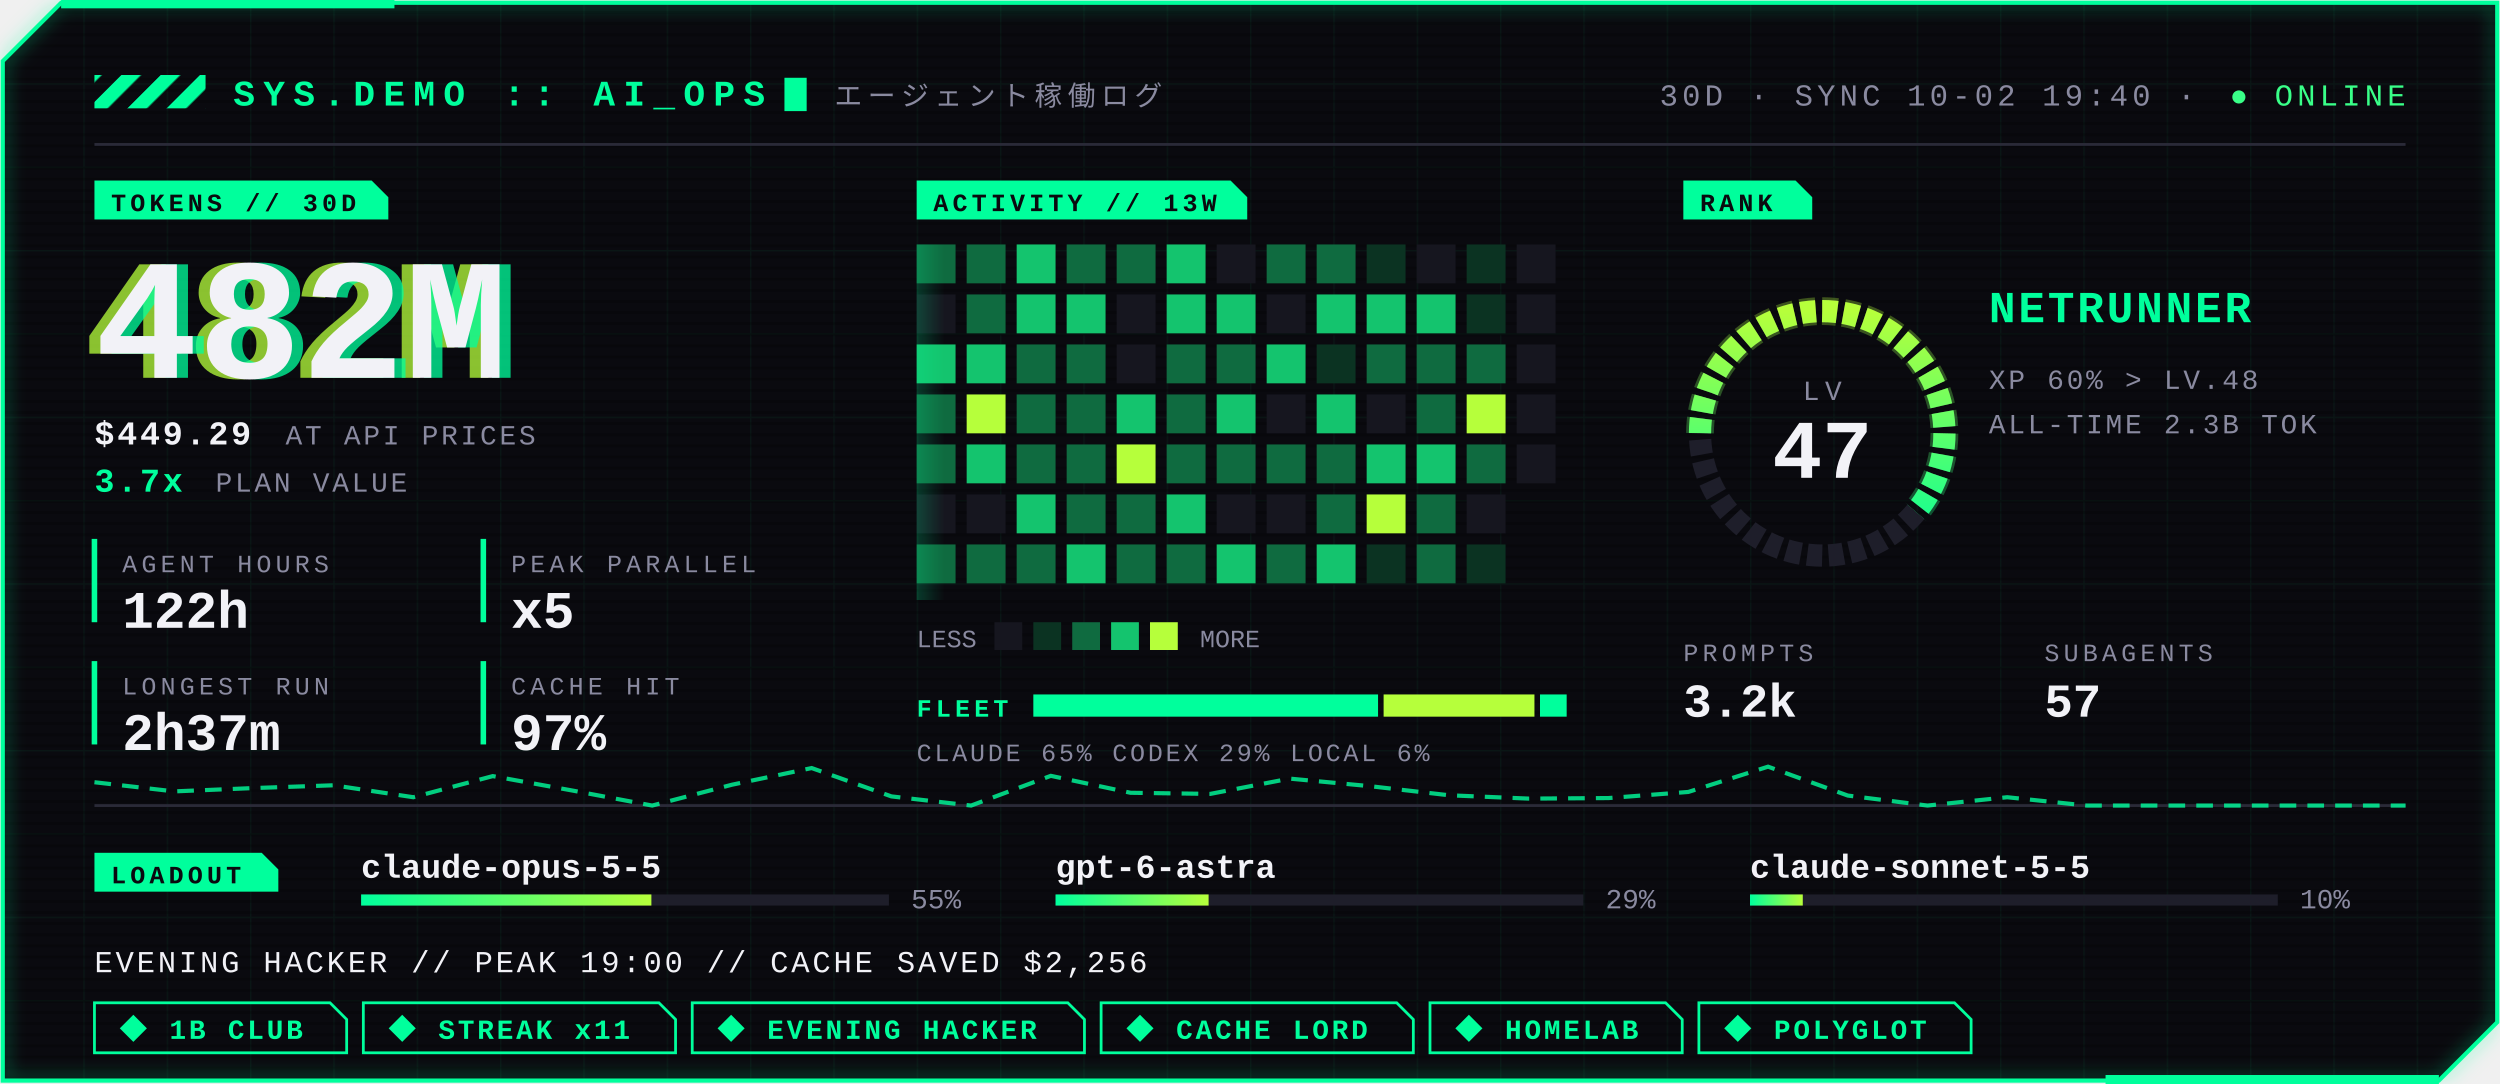
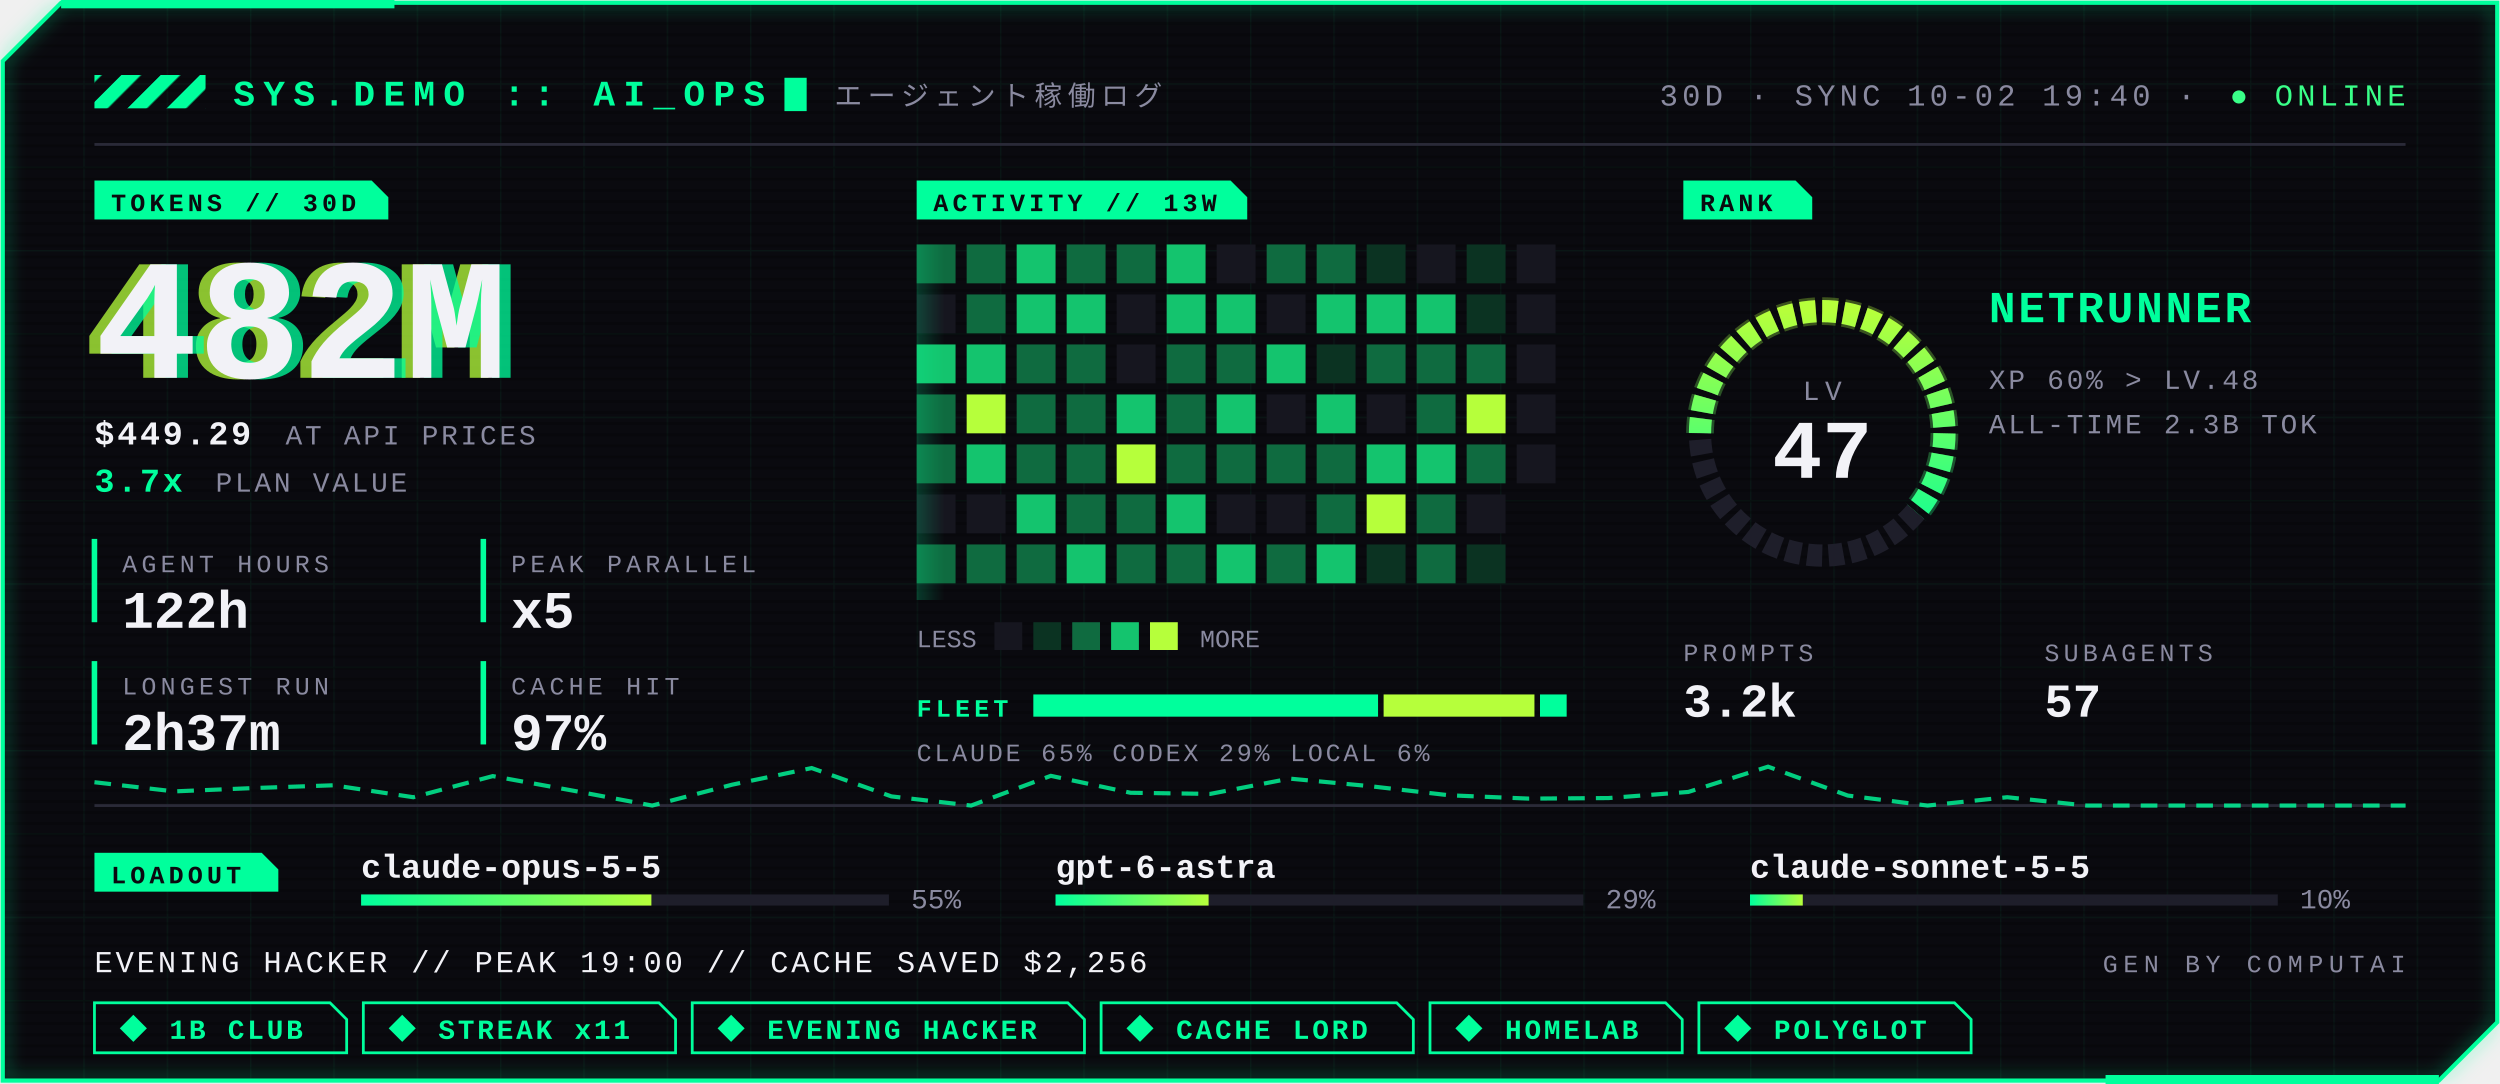
<svg xmlns="http://www.w3.org/2000/svg" width="900" height="390" viewBox="0 0 900 390" role="img" aria-label="SYS.DEMO :: AI_OPS · 30D · 482M tokens · 121.8 agent hours">
  <style>text{font-family:'JetBrains Mono','Fira Code','SF Mono',Menlo,Consolas,'Liberation Mono','Noto Sans Mono CJK TC',monospace}.sc{animation:sc 5s linear infinite}@keyframes sc{to{transform:translateX(250px)}}.rg{animation:rg 3s ease-in-out infinite}@keyframes rg{50%{opacity:.1}}.pl{stroke-dasharray:6 4;animation:pl 2s linear infinite}@keyframes pl{to{stroke-dashoffset:-20}}.on{animation:on 1.6s steps(2) infinite}@keyframes on{50%{opacity:.25}}.cu{animation:cu 1s steps(2) infinite}@keyframes cu{50%{opacity:0}}.g1{animation:g1 3.7s steps(1) infinite}.g2{animation:g2 3.7s steps(1) infinite}@keyframes g1{0%,88%,100%{transform:none}90%{transform:translate(-5px,-2px)}93%{transform:translate(4px,1px)}}@keyframes g2{0%,88%,100%{transform:none}90%{transform:translate(5px,2px)}93%{transform:translate(-3px,-1px)}}@media (prefers-reduced-motion:reduce){.sc,.rg,.pl,.on,.cu,.g1,.g2{animation:none}}</style>
  <defs>
    <linearGradient id="ac" x1="0" x2="1">
      <stop offset="0" stop-color="#00ff9c" />
      <stop offset="1" stop-color="#b6ff3b" />
    </linearGradient>
    <linearGradient id="sw" x1="0" x2="1">
      <stop offset="0" stop-color="#00ff9c" stop-opacity="0" />
      <stop offset=".5" stop-color="#00ff9c" stop-opacity=".4" />
      <stop offset="1" stop-color="#00ff9c" stop-opacity="0" />
    </linearGradient>
    <pattern id="gd" width="30" height="30" patternUnits="userSpaceOnUse">
      <path d="M30 0H0V30" fill="none" stroke="#00ff9c" stroke-opacity=".05" />
    </pattern>
    <pattern id="sl" width="4" height="4" patternUnits="userSpaceOnUse">
      <rect width="4" height="1" fill="#000" opacity=".22" />
    </pattern>
    <pattern id="hz" width="10" height="10" patternUnits="userSpaceOnUse" patternTransform="rotate(45)">
      <rect width="5" height="10" fill="#00ff9c" />
    </pattern>
    <filter id="gw" x="-20%" y="-20%" width="140%" height="140%">
      <feGaussianBlur stdDeviation="3" />
    </filter>
    <clipPath id="hm">
      <rect x="330" y="88" width="236" height="128" />
    </clipPath>
    <clipPath id="fr">
      <path d="M22 1H899 V368 L878 389 H1 V22 Z" />
    </clipPath>
  </defs>
  <path d="M22 1H899 V368 L878 389 H1 V22 Z" fill="#0a0a0f" />
  <g clip-path="url(#fr)">
    <rect width="900" height="390" fill="url(#gd)" />
    <rect width="900" height="390" fill="url(#sl)" />
  </g>
  <path d="M22 1H899 V368 L878 389 H1 V22 Z" fill="none" stroke="#00ff9c" stroke-width="2" opacity=".55" filter="url(#gw)" />
  <path d="M22 1H899 V368 L878 389 H1 V22 Z" fill="none" stroke="#00ff9c" stroke-width="1.5" />
  <path d="M22 1H142" stroke="#00ff9c" stroke-width="4" />
  <path d="M758 389H878" stroke="#00ff9c" stroke-width="4" />
  <rect x="34" y="27" width="40" height="12" fill="url(#hz)" />
  <text x="84" y="38" font-size="13" fill="#00ff9c" text-anchor="start" font-weight="800" letter-spacing="3">SYS.DEMO :: AI_OPS</text>
  <rect class="cu" x="282.4" y="28" width="8" height="12" fill="#00ff9c" />
  <text x="300.4" y="38" font-size="10" fill="#8a8aa0" text-anchor="start" font-weight="400" letter-spacing="2">エージェント稼働ログ</text>
  <g class="on">
    <text x="866" y="38" font-size="11" fill="#39ff88" text-anchor="end" font-weight="400" letter-spacing="1.5">● ONLINE</text>
  </g>
  <text x="790.4" y="38" font-size="11" fill="#8a8aa0" text-anchor="end" font-weight="400" letter-spacing="1.5">30D · SYNC 10-02 19:40 ·</text>
  <path d="M34 52H866" stroke="#2a2a38" />
  <path d="M34.0 65.0h99.8l6 6v8h-105.8z" fill="#00ff9c" />
  <text x="40" y="76" font-size="9" fill="#0a0a0f" text-anchor="start" font-weight="800" letter-spacing="1.5">TOKENS // 30D</text>
  <text class="g1" x="30" y="136" font-size="62" font-weight="800" fill="#b6ff3b" opacity=".75">482M</text>
  <text class="g2" x="38" y="136" font-size="62" font-weight="800" fill="#00ff9c" opacity=".75">482M</text>
  <text x="34" y="136" font-size="62" font-weight="800" fill="#f2f2f7">482M</text>
  <text x="34" y="160" font-size="12" fill="#f2f2f7" text-anchor="start" font-weight="700" letter-spacing="1">$449.29</text>
  <text x="102.8" y="160" font-size="10" fill="#8a8aa0" text-anchor="start" font-weight="400" letter-spacing="1">AT API PRICES</text>
  <text x="34" y="177" font-size="12" fill="#00ff9c" text-anchor="start" font-weight="800" letter-spacing="1">3.7x</text>
  <text x="77.6" y="177" font-size="10" fill="#8a8aa0" text-anchor="start" font-weight="400" letter-spacing="1">PLAN VALUE</text>
  <path d="M34 194v30" stroke="#00ff9c" stroke-width="2" />
  <text x="44" y="206" font-size="9" fill="#8a8aa0" text-anchor="start" font-weight="400" letter-spacing="1.5">AGENT HOURS</text>
  <text x="44" y="226" font-size="19" fill="#f2f2f7" text-anchor="start" font-weight="800">122h</text>
  <path d="M174 194v30" stroke="#00ff9c" stroke-width="2" />
  <text x="184" y="206" font-size="9" fill="#8a8aa0" text-anchor="start" font-weight="400" letter-spacing="1.5">PEAK PARALLEL</text>
  <text x="184" y="226" font-size="19" fill="#f2f2f7" text-anchor="start" font-weight="800">x5</text>
  <path d="M34 238v30" stroke="#00ff9c" stroke-width="2" />
  <text x="44" y="250" font-size="9" fill="#8a8aa0" text-anchor="start" font-weight="400" letter-spacing="1.5">LONGEST RUN</text>
  <text x="44" y="270" font-size="19" fill="#f2f2f7" text-anchor="start" font-weight="800">2h37m</text>
  <path d="M174 238v30" stroke="#00ff9c" stroke-width="2" />
  <text x="184" y="250" font-size="9" fill="#8a8aa0" text-anchor="start" font-weight="400" letter-spacing="1.5">CACHE HIT</text>
  <text x="184" y="270" font-size="19" fill="#f2f2f7" text-anchor="start" font-weight="800">97%</text>
  <path d="M330.0 65.0h113.0l6 6v8h-119.0z" fill="#00ff9c" />
  <text x="336" y="76" font-size="9" fill="#0a0a0f" text-anchor="start" font-weight="800" letter-spacing="1.5">ACTIVITY // 13W</text>
  <rect x="330" y="88" width="14" height="14" fill="#0f6b40" />
  <rect x="330" y="106" width="14" height="14" fill="#16161f" />
  <rect x="330" y="124" width="14" height="14" fill="#14c46e" />
  <rect x="330" y="142" width="14" height="14" fill="#0f6b40" />
  <rect x="330" y="160" width="14" height="14" fill="#0f6b40" />
  <rect x="330" y="178" width="14" height="14" fill="#16161f" />
  <rect x="330" y="196" width="14" height="14" fill="#0f6b40" />
  <rect x="348" y="88" width="14" height="14" fill="#0f6b40" />
  <rect x="348" y="106" width="14" height="14" fill="#0f6b40" />
  <rect x="348" y="124" width="14" height="14" fill="#14c46e" />
  <rect x="348" y="142" width="14" height="14" fill="#b6ff3b" />
  <rect x="348" y="160" width="14" height="14" fill="#14c46e" />
  <rect x="348" y="178" width="14" height="14" fill="#16161f" />
  <rect x="348" y="196" width="14" height="14" fill="#0f6b40" />
  <rect x="366" y="88" width="14" height="14" fill="#14c46e" />
  <rect x="366" y="106" width="14" height="14" fill="#14c46e" />
  <rect x="366" y="124" width="14" height="14" fill="#0f6b40" />
  <rect x="366" y="142" width="14" height="14" fill="#0f6b40" />
  <rect x="366" y="160" width="14" height="14" fill="#0f6b40" />
  <rect x="366" y="178" width="14" height="14" fill="#14c46e" />
  <rect x="366" y="196" width="14" height="14" fill="#0f6b40" />
  <rect x="384" y="88" width="14" height="14" fill="#0f6b40" />
  <rect x="384" y="106" width="14" height="14" fill="#14c46e" />
  <rect x="384" y="124" width="14" height="14" fill="#0f6b40" />
  <rect x="384" y="142" width="14" height="14" fill="#0f6b40" />
  <rect x="384" y="160" width="14" height="14" fill="#0f6b40" />
  <rect x="384" y="178" width="14" height="14" fill="#0f6b40" />
  <rect x="384" y="196" width="14" height="14" fill="#14c46e" />
  <rect x="402" y="88" width="14" height="14" fill="#0f6b40" />
  <rect x="402" y="106" width="14" height="14" fill="#16161f" />
  <rect x="402" y="124" width="14" height="14" fill="#16161f" />
  <rect x="402" y="142" width="14" height="14" fill="#14c46e" />
  <rect x="402" y="160" width="14" height="14" fill="#b6ff3b" />
  <rect x="402" y="178" width="14" height="14" fill="#0f6b40" />
  <rect x="402" y="196" width="14" height="14" fill="#0f6b40" />
  <rect x="420" y="88" width="14" height="14" fill="#14c46e" />
  <rect x="420" y="106" width="14" height="14" fill="#14c46e" />
  <rect x="420" y="124" width="14" height="14" fill="#0f6b40" />
  <rect x="420" y="142" width="14" height="14" fill="#0f6b40" />
  <rect x="420" y="160" width="14" height="14" fill="#0f6b40" />
  <rect x="420" y="178" width="14" height="14" fill="#14c46e" />
  <rect x="420" y="196" width="14" height="14" fill="#0f6b40" />
  <rect x="438" y="88" width="14" height="14" fill="#16161f" />
  <rect x="438" y="106" width="14" height="14" fill="#14c46e" />
  <rect x="438" y="124" width="14" height="14" fill="#0f6b40" />
  <rect x="438" y="142" width="14" height="14" fill="#14c46e" />
  <rect x="438" y="160" width="14" height="14" fill="#0f6b40" />
  <rect x="438" y="178" width="14" height="14" fill="#16161f" />
  <rect x="438" y="196" width="14" height="14" fill="#14c46e" />
  <rect x="456" y="88" width="14" height="14" fill="#0f6b40" />
  <rect x="456" y="106" width="14" height="14" fill="#16161f" />
  <rect x="456" y="124" width="14" height="14" fill="#14c46e" />
  <rect x="456" y="142" width="14" height="14" fill="#16161f" />
  <rect x="456" y="160" width="14" height="14" fill="#0f6b40" />
  <rect x="456" y="178" width="14" height="14" fill="#16161f" />
  <rect x="456" y="196" width="14" height="14" fill="#0f6b40" />
  <rect x="474" y="88" width="14" height="14" fill="#0f6b40" />
  <rect x="474" y="106" width="14" height="14" fill="#14c46e" />
  <rect x="474" y="124" width="14" height="14" fill="#0b3322" />
  <rect x="474" y="142" width="14" height="14" fill="#14c46e" />
  <rect x="474" y="160" width="14" height="14" fill="#0f6b40" />
  <rect x="474" y="178" width="14" height="14" fill="#0f6b40" />
  <rect x="474" y="196" width="14" height="14" fill="#14c46e" />
  <rect x="492" y="88" width="14" height="14" fill="#0b3322" />
  <rect x="492" y="106" width="14" height="14" fill="#14c46e" />
  <rect x="492" y="124" width="14" height="14" fill="#0f6b40" />
  <rect x="492" y="142" width="14" height="14" fill="#16161f" />
  <rect x="492" y="160" width="14" height="14" fill="#14c46e" />
  <rect x="492" y="178" width="14" height="14" fill="#b6ff3b" />
  <rect x="492" y="196" width="14" height="14" fill="#0b3322" />
  <rect x="510" y="88" width="14" height="14" fill="#16161f" />
  <rect x="510" y="106" width="14" height="14" fill="#14c46e" />
  <rect x="510" y="124" width="14" height="14" fill="#0f6b40" />
  <rect x="510" y="142" width="14" height="14" fill="#0f6b40" />
  <rect x="510" y="160" width="14" height="14" fill="#14c46e" />
  <rect x="510" y="178" width="14" height="14" fill="#0f6b40" />
  <rect x="510" y="196" width="14" height="14" fill="#0f6b40" />
  <rect x="528" y="88" width="14" height="14" fill="#0b3322" />
  <rect x="528" y="106" width="14" height="14" fill="#0b3322" />
  <rect x="528" y="124" width="14" height="14" fill="#0f6b40" />
  <rect x="528" y="142" width="14" height="14" fill="#b6ff3b" />
  <rect x="528" y="160" width="14" height="14" fill="#0f6b40" />
  <rect x="528" y="178" width="14" height="14" fill="#16161f" />
  <rect x="528" y="196" width="14" height="14" fill="#0b3322" />
  <rect x="546" y="88" width="14" height="14" fill="#16161f" />
  <rect x="546" y="106" width="14" height="14" fill="#16161f" />
  <rect x="546" y="124" width="14" height="14" fill="#16161f" />
  <rect x="546" y="142" width="14" height="14" fill="#16161f" />
  <rect x="546" y="160" width="14" height="14" fill="#16161f" />
  <g clip-path="url(#hm)">
    <rect class="sc" x="300" y="88" width="40" height="128" fill="url(#sw)" />
  </g>
  <text x="330" y="233" font-size="9" fill="#8a8aa0" text-anchor="start" font-weight="400">LESS</text>
  <rect x="358" y="224" width="10" height="10" fill="#16161f" />
  <rect x="372" y="224" width="10" height="10" fill="#0b3322" />
  <rect x="386" y="224" width="10" height="10" fill="#0f6b40" />
  <rect x="400" y="224" width="10" height="10" fill="#14c46e" />
  <rect x="414" y="224" width="10" height="10" fill="#b6ff3b" />
  <text x="432" y="233" font-size="9" fill="#8a8aa0" text-anchor="start" font-weight="400">MORE</text>
  <text x="330" y="258" font-size="9" fill="#00ff9c" text-anchor="start" font-weight="800" letter-spacing="1.5">FLEET</text>
  <rect x="372.0" y="250" width="124.1" height="8" fill="#00ff9c" />
  <rect x="498.1" y="250" width="54.3" height="8" fill="#b6ff3b" />
  <rect x="554.4" y="250" width="9.6" height="8" fill="#00ff9c" />
  <text x="330" y="274" font-size="9" fill="#8a8aa0" text-anchor="start" font-weight="400" letter-spacing="1">CLAUDE 65%  CODEX 29%  LOCAL 6%</text>
  <path d="M606.0 65.0h40.4l6 6v8h-46.4z" fill="#00ff9c" />
  <text x="612" y="76" font-size="9" fill="#0a0a0f" text-anchor="start" font-weight="800" letter-spacing="1.5">RANK</text>
  <circle cx="656" cy="156" r="44" fill="none" stroke="#1e1e2a" stroke-width="8" stroke-dasharray="5.38 2.30" />
  <g>
    <mask id="xp">
      <circle cx="656" cy="156" r="44" fill="none" stroke="#fff" stroke-width="10" stroke-dasharray="168.9 276.5" transform="rotate(-90 656 156)" />
    </mask>
    <circle cx="656" cy="156" r="44" fill="none" stroke="url(#ac)" stroke-dasharray="5.38 2.30" transform="rotate(-90 656 156)" stroke-width="8" mask="url(#xp)" />
    <circle class="rg" cx="656" cy="156" r="44" fill="none" stroke="url(#ac)" stroke-dasharray="5.38 2.30" transform="rotate(-90 656 156)" stroke-width="14" opacity=".3" mask="url(#xp)" />
  </g>
  <text x="656" y="144" font-size="10" fill="#8a8aa0" text-anchor="middle" font-weight="400" letter-spacing="2">LV</text>
  <text x="656" y="172" font-size="30" fill="#f2f2f7" text-anchor="middle" font-weight="800">47</text>
  <text x="716" y="116" font-size="16" fill="#00ff9c" text-anchor="start" font-weight="800" letter-spacing="1">NETRUNNER</text>
  <text x="716" y="140" font-size="10" fill="#8a8aa0" text-anchor="start" font-weight="400" letter-spacing="1">XP 60% &gt; LV.48</text>
  <text x="716" y="156" font-size="10" fill="#8a8aa0" text-anchor="start" font-weight="400" letter-spacing="1">ALL-TIME 2.3B TOK</text>
  <text x="606" y="238" font-size="9" fill="#8a8aa0" text-anchor="start" font-weight="400" letter-spacing="1.5">PROMPTS</text>
  <text x="606" y="258" font-size="17" fill="#f2f2f7" text-anchor="start" font-weight="800">3.2k</text>
  <text x="736" y="238" font-size="9" fill="#8a8aa0" text-anchor="start" font-weight="400" letter-spacing="1.5">SUBAGENTS</text>
  <text x="736" y="258" font-size="17" fill="#f2f2f7" text-anchor="start" font-weight="800">57</text>
  <line x1="34" y1="290" x2="866" y2="290" stroke="#2a2a38" />
  <polyline class="pl" points="34.0,281.6 62.7,284.9 91.4,283.7 120.1,282.7 148.8,287.0 177.4,279.4 206.1,284.6 234.8,290.0 263.5,282.5 292.2,276.5 320.9,286.7 349.6,290.0 378.3,279.3 407.0,285.4 435.7,285.8 464.3,280.3 493.0,283.0 521.7,286.3 550.4,287.5 579.1,287.3 607.8,285.1 636.5,276.0 665.2,286.4 693.9,290.0 722.6,287.0 751.2,290.0 779.9,290.0 808.6,290.0 837.3,290.0 866.0,290.0" fill="none" stroke="#00ff9c" stroke-width="1.5" opacity=".8" />
  <path d="M34.0 307.0h60.2l6 6v8h-66.2z" fill="#00ff9c" />
  <text x="40" y="318" font-size="9" fill="#0a0a0f" text-anchor="start" font-weight="800" letter-spacing="1.5">LOADOUT</text>
  <text x="130" y="316" font-size="12" fill="#f2f2f7" text-anchor="start" font-weight="700">claude-opus-5-5</text>
  <rect x="130" y="322" width="190" height="4" fill="#1e1e2a" />
  <rect x="130" y="322" width="104.5" height="4" fill="url(#ac)" />
  <text x="328" y="327" font-size="10" fill="#8a8aa0" text-anchor="start" font-weight="400">55%</text>
  <text x="380" y="316" font-size="12" fill="#f2f2f7" text-anchor="start" font-weight="700">gpt-6-astra</text>
  <rect x="380" y="322" width="190" height="4" fill="#1e1e2a" />
  <rect x="380" y="322" width="55.1" height="4" fill="url(#ac)" />
  <text x="578" y="327" font-size="10" fill="#8a8aa0" text-anchor="start" font-weight="400">29%</text>
  <text x="630" y="316" font-size="12" fill="#f2f2f7" text-anchor="start" font-weight="700">claude-sonnet-5-5</text>
  <rect x="630" y="322" width="190" height="4" fill="#1e1e2a" />
  <rect x="630" y="322" width="19.0" height="4" fill="url(#ac)" />
  <text x="828" y="327" font-size="10" fill="#8a8aa0" text-anchor="start" font-weight="400">10%</text>
  <text x="34" y="350" font-size="11" fill="#f2f2f7" text-anchor="start" font-weight="400" letter-spacing="1">EVENING HACKER  //  PEAK 19:00  //  CACHE SAVED $2,256</text>
+   <text x="866" y="350" font-size="9" fill="#8a8aa0" text-anchor="end" font-weight="400" letter-spacing="2">GEN BY COMPUTAI</text>
  <path d="M34.0 361h84.8l6 6v12h-90.8z" fill="none" stroke="#00ff9c" />
  <text x="43" y="374" font-size="10" fill="#00ff9c" text-anchor="start" font-weight="700" letter-spacing="1">◆ 1B CLUB</text>
  <path d="M130.8 361h106.4l6 6v12h-112.4z" fill="none" stroke="#00ff9c" />
  <text x="139.8" y="374" font-size="10" fill="#00ff9c" text-anchor="start" font-weight="700" letter-spacing="1">◆ STREAK x11</text>
  <path d="M249.2 361h135.2l6 6v12h-141.2z" fill="none" stroke="#00ff9c" />
  <text x="258.2" y="374" font-size="10" fill="#00ff9c" text-anchor="start" font-weight="700" letter-spacing="1">◆ EVENING HACKER</text>
  <path d="M396.4 361h106.4l6 6v12h-112.4z" fill="none" stroke="#00ff9c" />
  <text x="405.4" y="374" font-size="10" fill="#00ff9c" text-anchor="start" font-weight="700" letter-spacing="1">◆ CACHE LORD</text>
  <path d="M514.8 361h84.8l6 6v12h-90.8z" fill="none" stroke="#00ff9c" />
  <text x="523.8" y="374" font-size="10" fill="#00ff9c" text-anchor="start" font-weight="700" letter-spacing="1">◆ HOMELAB</text>
  <path d="M611.6 361h92.0l6 6v12h-98.0z" fill="none" stroke="#00ff9c" />
  <text x="620.6" y="374" font-size="10" fill="#00ff9c" text-anchor="start" font-weight="700" letter-spacing="1">◆ POLYGLOT</text>
</svg>
